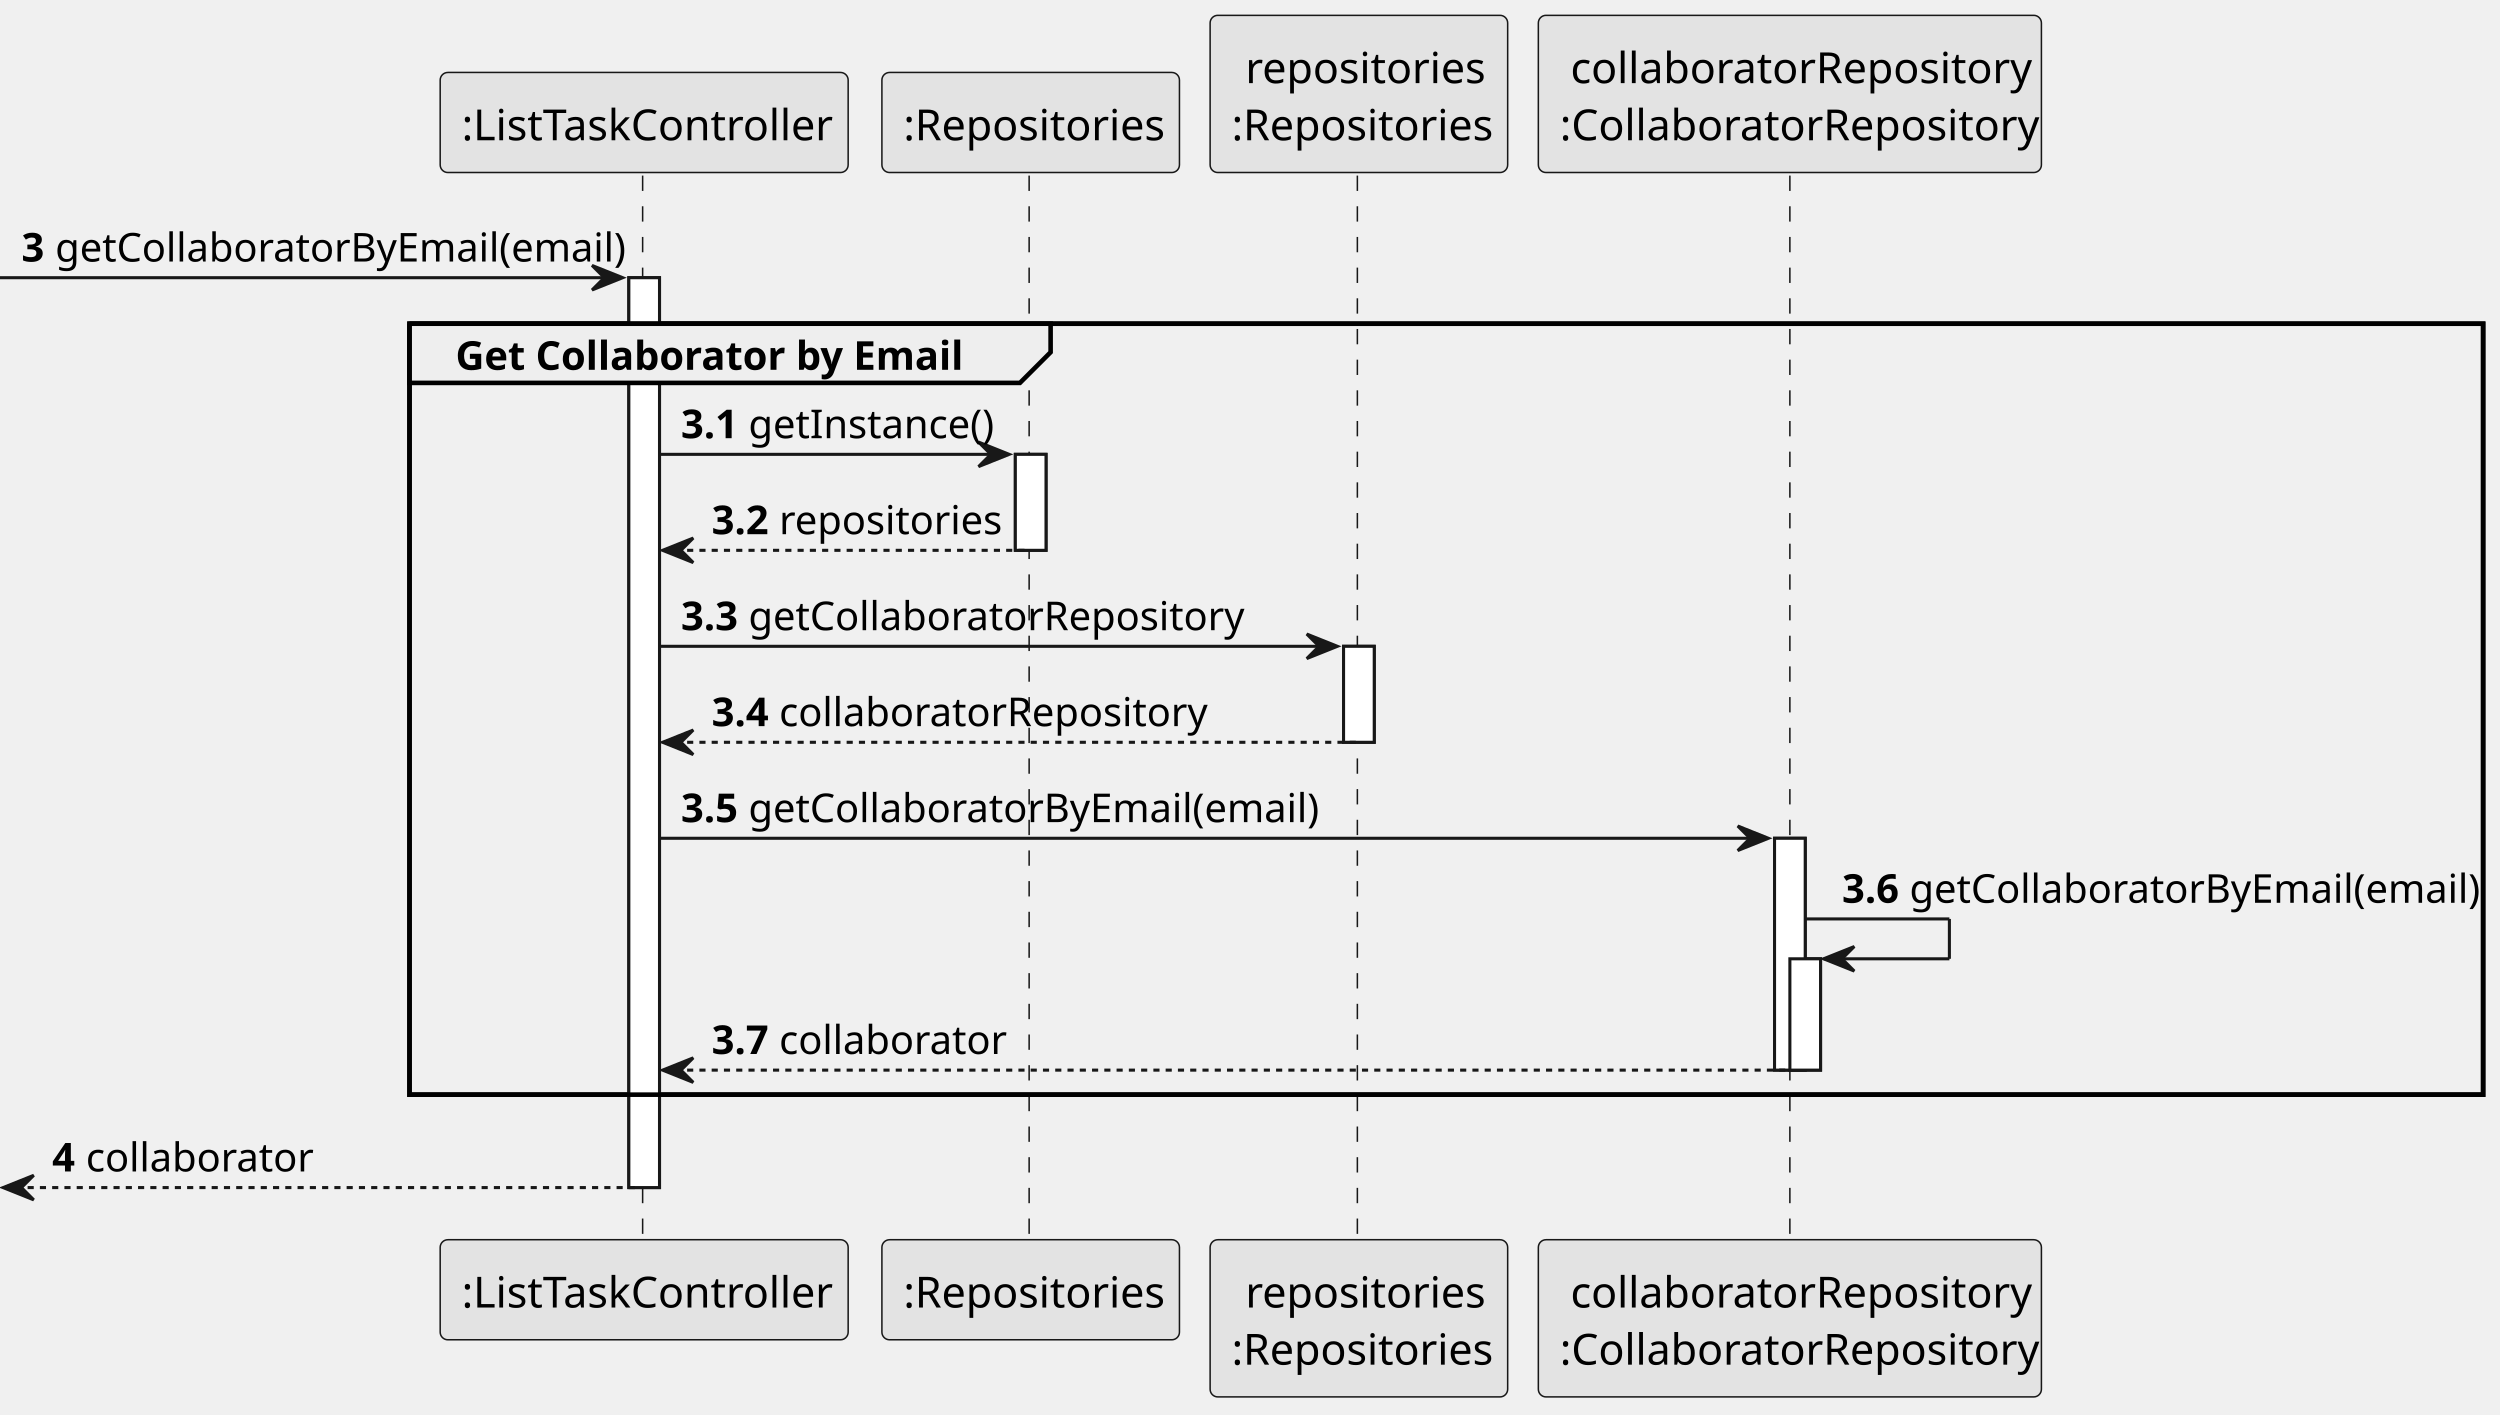
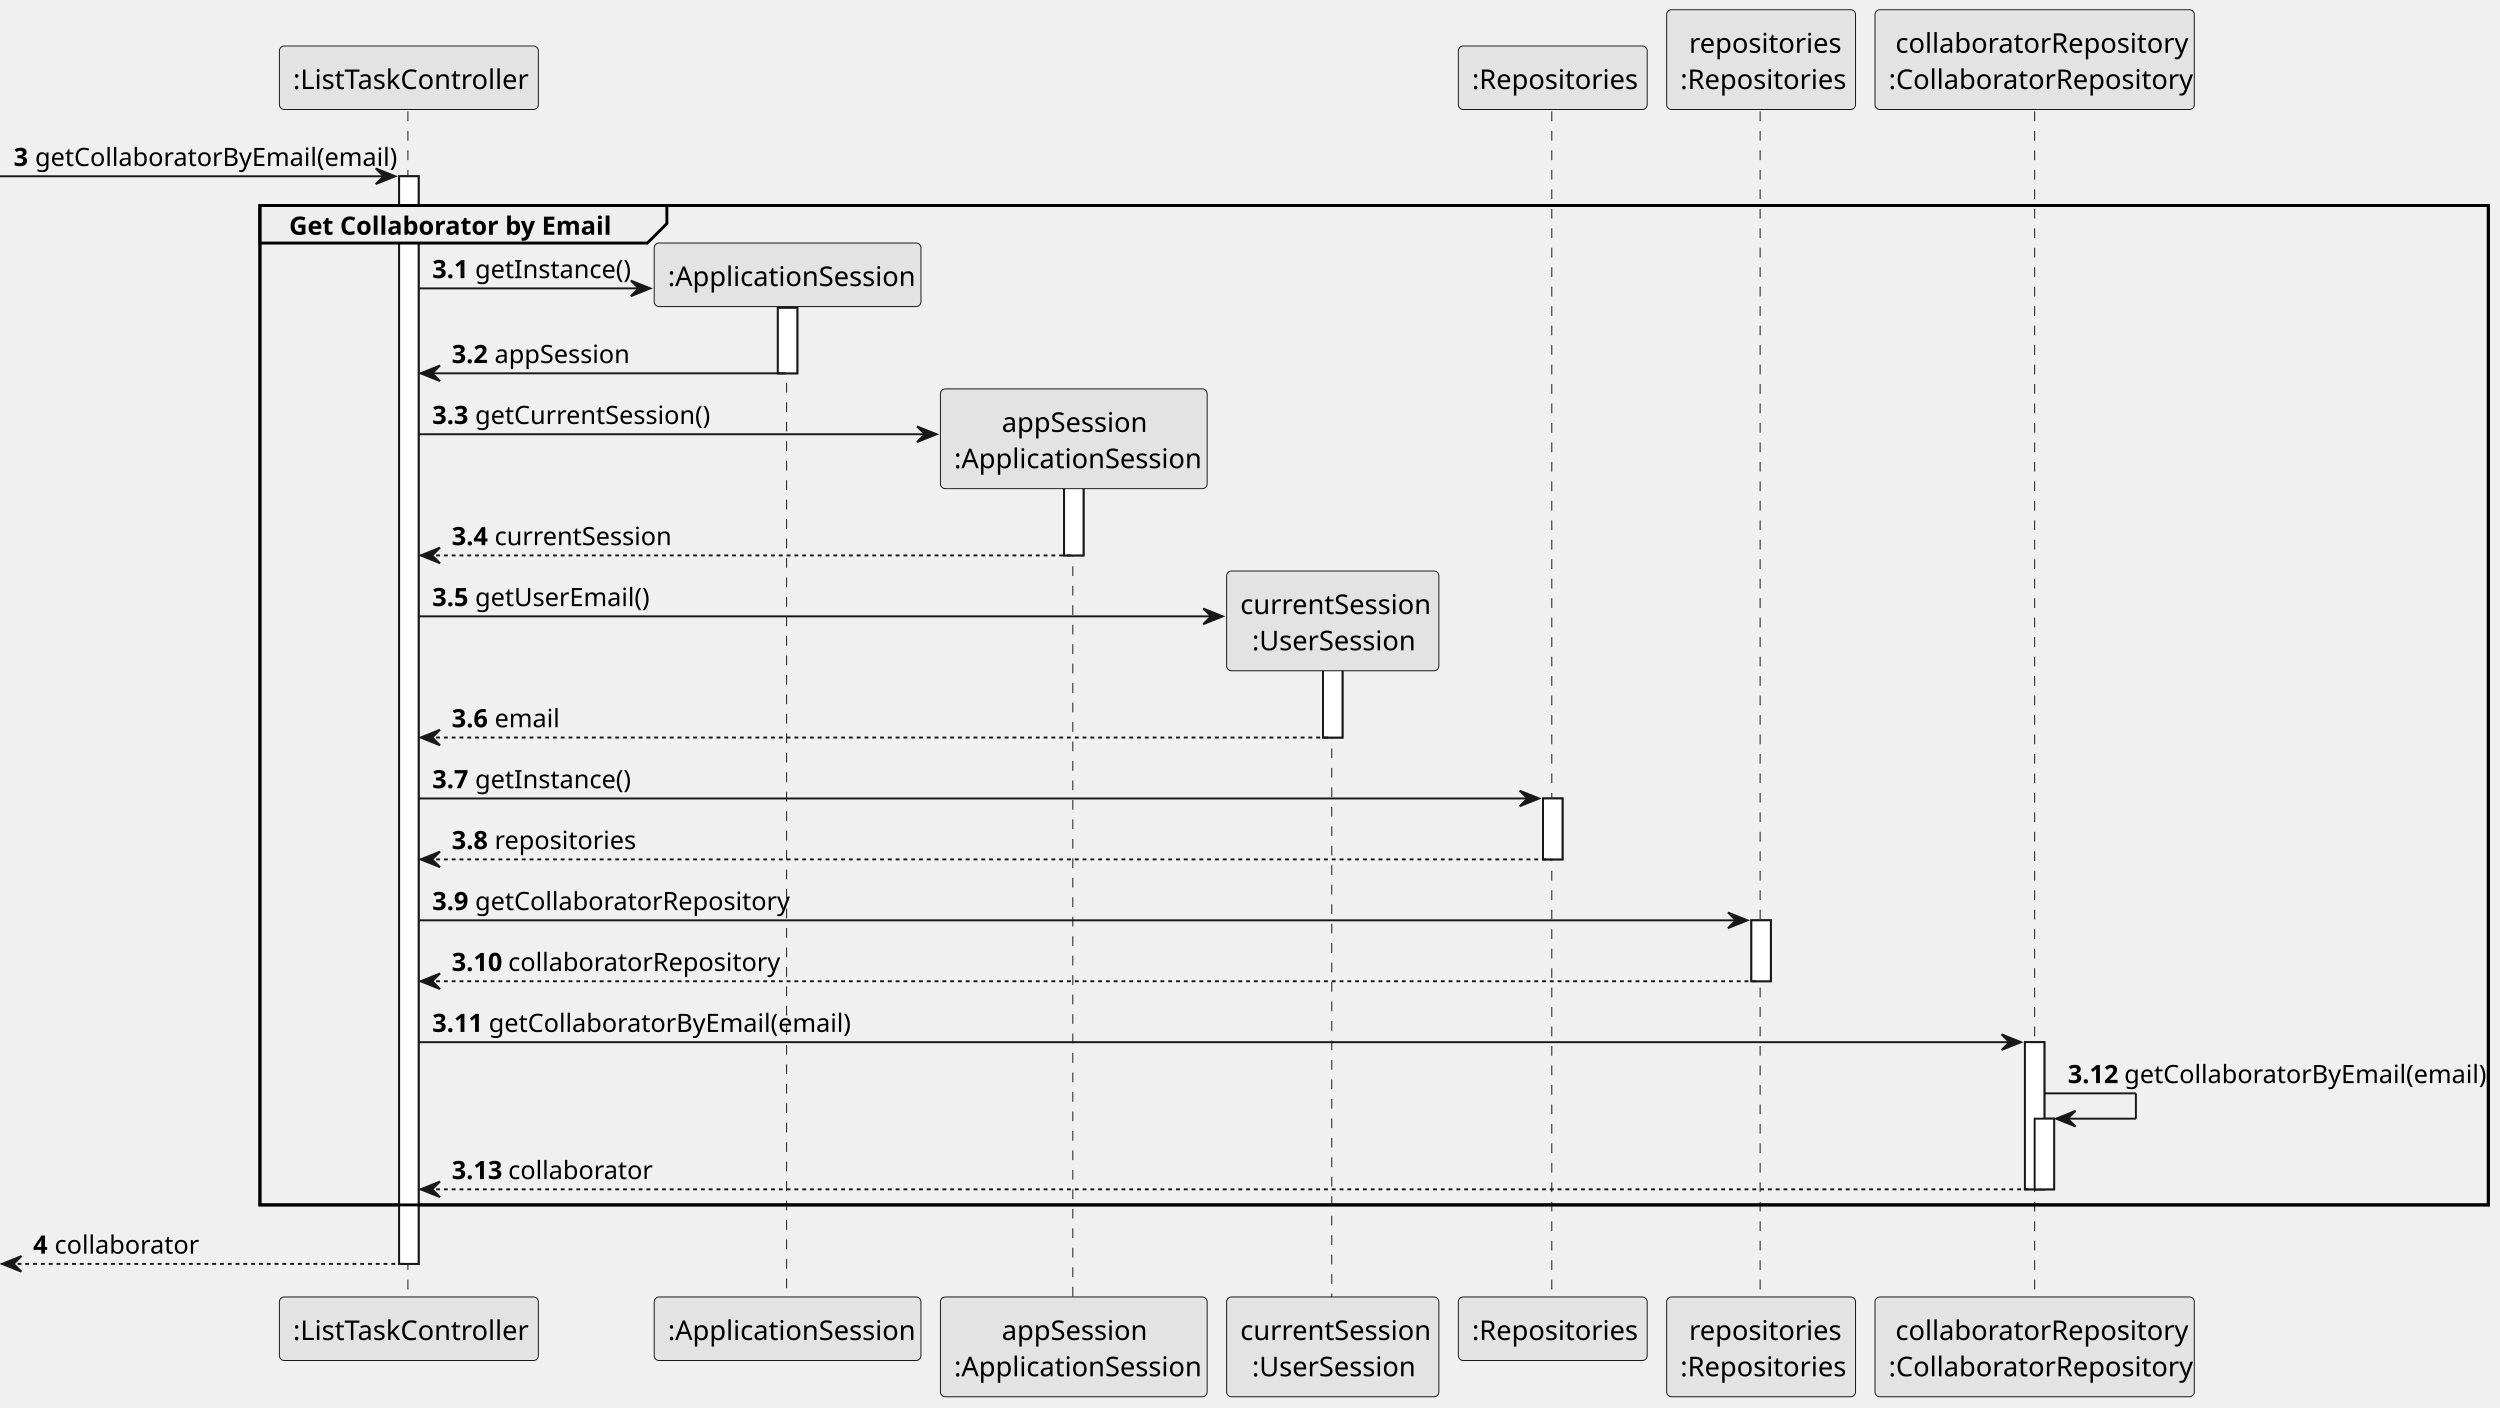
- <svg xmlns="http://www.w3.org/2000/svg" contentStyleType="text/css" height="461px" preserveAspectRatio="none" style="width:815px;height:461px;background:#FFFFFF;" version="1.1" viewBox="0 0 815 461" width="815px" zoomAndPan="magnify">
+ <svg xmlns="http://www.w3.org/2000/svg" contentStyleType="text/css" height="723px" preserveAspectRatio="none" style="width:1284px;height:723px;background:#FFFFFF;" version="1.1" viewBox="0 0 1284 723" width="1284px" zoomAndPan="magnify">
  <defs />
  <g>
-     <rect fill="#FFFFFF" height="296.619" style="stroke:#181818;stroke-width:1.0;" width="10" x="205" y="90.533" />
-     <rect fill="#FFFFFF" height="31.291" style="stroke:#181818;stroke-width:1.0;" width="10" x="331" y="148.115" />
-     <rect fill="#FFFFFF" height="31.291" style="stroke:#181818;stroke-width:1.0;" width="10" x="438" y="210.697" />
-     <rect fill="#FFFFFF" height="75.582" style="stroke:#181818;stroke-width:1.0;" width="10" x="578.5" y="273.279" />
-     <rect fill="#FFFFFF" height="36.291" style="stroke:#181818;stroke-width:1.0;" width="10" x="583.5" y="312.57" />
-     <rect fill="none" height="251.328" style="stroke:#000000;stroke-width:1.5;" width="676" x="133.5" y="105.533" />
-     <line style="stroke:#181818;stroke-width:0.5;stroke-dasharray:5.0,5.0;" x1="209.5" x2="209.5" y1="57.242" y2="405.152" />
-     <line style="stroke:#181818;stroke-width:0.5;stroke-dasharray:5.0,5.0;" x1="335.5" x2="335.5" y1="57.242" y2="405.152" />
-     <line style="stroke:#181818;stroke-width:0.5;stroke-dasharray:5.0,5.0;" x1="442.5" x2="442.5" y1="57.242" y2="405.152" />
-     <line style="stroke:#181818;stroke-width:0.5;stroke-dasharray:5.0,5.0;" x1="583.5" x2="583.5" y1="57.242" y2="405.152" />
+     <rect fill="#FFFFFF" height="558.598" style="stroke:#181818;stroke-width:1.0;" width="10" x="205" y="90.533" />
+     <rect fill="#FFFFFF" height="33.621" style="stroke:#181818;stroke-width:1.0;" width="10" x="399.5" y="158.115" />
+     <rect fill="#FFFFFF" height="52.242" style="stroke:#181818;stroke-width:1.0;" width="10" x="546.5" y="233.027" />
+     <rect fill="#FFFFFF" height="52.242" style="stroke:#181818;stroke-width:1.0;" width="10" x="679.5" y="326.56" />
+     <rect fill="#FFFFFF" height="31.291" style="stroke:#181818;stroke-width:1.0;" width="10" x="792.5" y="410.094" />
+     <rect fill="#FFFFFF" height="31.291" style="stroke:#181818;stroke-width:1.0;" width="10" x="899.5" y="472.676" />
+     <rect fill="#FFFFFF" height="75.582" style="stroke:#181818;stroke-width:1.0;" width="10" x="1040" y="535.258" />
+     <rect fill="#FFFFFF" height="36.291" style="stroke:#181818;stroke-width:1.0;" width="10" x="1045" y="574.549" />
+     <rect fill="none" height="513.307" style="stroke:#000000;stroke-width:1.5;" width="1144.5" x="133.5" y="105.533" />
+     <line style="stroke:#181818;stroke-width:0.5;stroke-dasharray:5.0,5.0;" x1="209.5" x2="209.5" y1="57.242" y2="667.131" />
+     <line style="stroke:#181818;stroke-width:0.5;stroke-dasharray:5.0,5.0;" x1="404" x2="404" y1="156.635" y2="667.131" />
+     <line style="stroke:#181818;stroke-width:0.5;stroke-dasharray:5.0,5.0;" x1="551" x2="551" y1="240.857" y2="667.131" />
+     <line style="stroke:#181818;stroke-width:0.5;stroke-dasharray:5.0,5.0;" x1="684" x2="684" y1="334.391" y2="667.131" />
+     <line style="stroke:#181818;stroke-width:0.5;stroke-dasharray:5.0,5.0;" x1="797" x2="797" y1="57.242" y2="667.131" />
+     <line style="stroke:#181818;stroke-width:0.5;stroke-dasharray:5.0,5.0;" x1="904" x2="904" y1="57.242" y2="667.131" />
+     <line style="stroke:#181818;stroke-width:0.5;stroke-dasharray:5.0,5.0;" x1="1045" x2="1045" y1="57.242" y2="667.131" />
    <rect fill="#E3E3E3" height="32.621" rx="2.5" ry="2.5" style="stroke:#181818;stroke-width:0.5;" width="133" x="143.5" y="23.621" />
    <text fill="#000000" font-family="sans-serif" font-size="14" lengthAdjust="spacing" textLength="119" x="150.5" y="45.728">:ListTaskController</text>
-     <rect fill="#E3E3E3" height="32.621" rx="2.5" ry="2.5" style="stroke:#181818;stroke-width:0.5;" width="133" x="143.5" y="404.152" />
-     <text fill="#000000" font-family="sans-serif" font-size="14" lengthAdjust="spacing" textLength="119" x="150.5" y="426.26">:ListTaskController</text>
-     <rect fill="#E3E3E3" height="32.621" rx="2.5" ry="2.5" style="stroke:#181818;stroke-width:0.5;" width="97" x="287.5" y="23.621" />
-     <text fill="#000000" font-family="sans-serif" font-size="14" lengthAdjust="spacing" textLength="83" x="294.5" y="45.728">:Repositories</text>
-     <rect fill="#E3E3E3" height="32.621" rx="2.5" ry="2.5" style="stroke:#181818;stroke-width:0.5;" width="97" x="287.5" y="404.152" />
-     <text fill="#000000" font-family="sans-serif" font-size="14" lengthAdjust="spacing" textLength="83" x="294.5" y="426.26">:Repositories</text>
-     <rect fill="#E3E3E3" height="51.242" rx="2.5" ry="2.5" style="stroke:#181818;stroke-width:0.5;" width="97" x="394.5" y="5" />
-     <text fill="#000000" font-family="sans-serif" font-size="14" lengthAdjust="spacing" textLength="74" x="406" y="27.107">repositories</text>
-     <text fill="#000000" font-family="sans-serif" font-size="14" lengthAdjust="spacing" textLength="83" x="401.5" y="45.728">:Repositories</text>
-     <rect fill="#E3E3E3" height="51.242" rx="2.5" ry="2.5" style="stroke:#181818;stroke-width:0.5;" width="97" x="394.5" y="404.152" />
-     <text fill="#000000" font-family="sans-serif" font-size="14" lengthAdjust="spacing" textLength="74" x="406" y="426.26">repositories</text>
-     <text fill="#000000" font-family="sans-serif" font-size="14" lengthAdjust="spacing" textLength="83" x="401.5" y="444.881">:Repositories</text>
-     <rect fill="#E3E3E3" height="51.242" rx="2.5" ry="2.5" style="stroke:#181818;stroke-width:0.5;" width="164" x="501.5" y="5" />
-     <text fill="#000000" font-family="sans-serif" font-size="14" lengthAdjust="spacing" textLength="143" x="512" y="27.107">collaboratorRepository</text>
-     <text fill="#000000" font-family="sans-serif" font-size="14" lengthAdjust="spacing" textLength="150" x="508.5" y="45.728">:CollaboratorRepository</text>
-     <rect fill="#E3E3E3" height="51.242" rx="2.5" ry="2.5" style="stroke:#181818;stroke-width:0.5;" width="164" x="501.5" y="404.152" />
-     <text fill="#000000" font-family="sans-serif" font-size="14" lengthAdjust="spacing" textLength="143" x="512" y="426.26">collaboratorRepository</text>
-     <text fill="#000000" font-family="sans-serif" font-size="14" lengthAdjust="spacing" textLength="150" x="508.5" y="444.881">:CollaboratorRepository</text>
-     <rect fill="#FFFFFF" height="296.619" style="stroke:#181818;stroke-width:1.0;" width="10" x="205" y="90.533" />
-     <rect fill="#FFFFFF" height="31.291" style="stroke:#181818;stroke-width:1.0;" width="10" x="331" y="148.115" />
-     <rect fill="#FFFFFF" height="31.291" style="stroke:#181818;stroke-width:1.0;" width="10" x="438" y="210.697" />
-     <rect fill="#FFFFFF" height="75.582" style="stroke:#181818;stroke-width:1.0;" width="10" x="578.5" y="273.279" />
-     <rect fill="#FFFFFF" height="36.291" style="stroke:#181818;stroke-width:1.0;" width="10" x="583.5" y="312.57" />
+     <rect fill="#E3E3E3" height="32.621" rx="2.5" ry="2.5" style="stroke:#181818;stroke-width:0.5;" width="133" x="143.5" y="666.131" />
+     <text fill="#000000" font-family="sans-serif" font-size="14" lengthAdjust="spacing" textLength="119" x="150.5" y="688.238">:ListTaskController</text>
+     <rect fill="#E3E3E3" height="32.621" rx="2.5" ry="2.5" style="stroke:#181818;stroke-width:0.5;" width="137" x="336" y="666.131" />
+     <text fill="#000000" font-family="sans-serif" font-size="14" lengthAdjust="spacing" textLength="123" x="343" y="688.238">:ApplicationSession</text>
+     <rect fill="#E3E3E3" height="51.242" rx="2.5" ry="2.5" style="stroke:#181818;stroke-width:0.5;" width="137" x="483" y="666.131" />
+     <text fill="#000000" font-family="sans-serif" font-size="14" lengthAdjust="spacing" textLength="74" x="514.5" y="688.238">appSession</text>
+     <text fill="#000000" font-family="sans-serif" font-size="14" lengthAdjust="spacing" textLength="123" x="490" y="706.859">:ApplicationSession</text>
+     <rect fill="#E3E3E3" height="51.242" rx="2.5" ry="2.5" style="stroke:#181818;stroke-width:0.5;" width="109" x="630" y="666.131" />
+     <text fill="#000000" font-family="sans-serif" font-size="14" lengthAdjust="spacing" textLength="95" x="637" y="688.238">currentSession</text>
+     <text fill="#000000" font-family="sans-serif" font-size="14" lengthAdjust="spacing" textLength="83" x="643" y="706.859">:UserSession</text>
+     <rect fill="#E3E3E3" height="32.621" rx="2.5" ry="2.5" style="stroke:#181818;stroke-width:0.5;" width="97" x="749" y="23.621" />
+     <text fill="#000000" font-family="sans-serif" font-size="14" lengthAdjust="spacing" textLength="83" x="756" y="45.728">:Repositories</text>
+     <rect fill="#E3E3E3" height="32.621" rx="2.5" ry="2.5" style="stroke:#181818;stroke-width:0.5;" width="97" x="749" y="666.131" />
+     <text fill="#000000" font-family="sans-serif" font-size="14" lengthAdjust="spacing" textLength="83" x="756" y="688.238">:Repositories</text>
+     <rect fill="#E3E3E3" height="51.242" rx="2.5" ry="2.5" style="stroke:#181818;stroke-width:0.5;" width="97" x="856" y="5" />
+     <text fill="#000000" font-family="sans-serif" font-size="14" lengthAdjust="spacing" textLength="74" x="867.5" y="27.107">repositories</text>
+     <text fill="#000000" font-family="sans-serif" font-size="14" lengthAdjust="spacing" textLength="83" x="863" y="45.728">:Repositories</text>
+     <rect fill="#E3E3E3" height="51.242" rx="2.5" ry="2.5" style="stroke:#181818;stroke-width:0.5;" width="97" x="856" y="666.131" />
+     <text fill="#000000" font-family="sans-serif" font-size="14" lengthAdjust="spacing" textLength="74" x="867.5" y="688.238">repositories</text>
+     <text fill="#000000" font-family="sans-serif" font-size="14" lengthAdjust="spacing" textLength="83" x="863" y="706.859">:Repositories</text>
+     <rect fill="#E3E3E3" height="51.242" rx="2.5" ry="2.5" style="stroke:#181818;stroke-width:0.5;" width="164" x="963" y="5" />
+     <text fill="#000000" font-family="sans-serif" font-size="14" lengthAdjust="spacing" textLength="143" x="973.5" y="27.107">collaboratorRepository</text>
+     <text fill="#000000" font-family="sans-serif" font-size="14" lengthAdjust="spacing" textLength="150" x="970" y="45.728">:CollaboratorRepository</text>
+     <rect fill="#E3E3E3" height="51.242" rx="2.5" ry="2.5" style="stroke:#181818;stroke-width:0.5;" width="164" x="963" y="666.131" />
+     <text fill="#000000" font-family="sans-serif" font-size="14" lengthAdjust="spacing" textLength="143" x="973.5" y="688.238">collaboratorRepository</text>
+     <text fill="#000000" font-family="sans-serif" font-size="14" lengthAdjust="spacing" textLength="150" x="970" y="706.859">:CollaboratorRepository</text>
+     <rect fill="#FFFFFF" height="558.598" style="stroke:#181818;stroke-width:1.0;" width="10" x="205" y="90.533" />
+     <rect fill="#FFFFFF" height="33.621" style="stroke:#181818;stroke-width:1.0;" width="10" x="399.5" y="158.115" />
+     <rect fill="#FFFFFF" height="52.242" style="stroke:#181818;stroke-width:1.0;" width="10" x="546.5" y="233.027" />
+     <rect fill="#FFFFFF" height="52.242" style="stroke:#181818;stroke-width:1.0;" width="10" x="679.5" y="326.56" />
+     <rect fill="#FFFFFF" height="31.291" style="stroke:#181818;stroke-width:1.0;" width="10" x="792.5" y="410.094" />
+     <rect fill="#FFFFFF" height="31.291" style="stroke:#181818;stroke-width:1.0;" width="10" x="899.5" y="472.676" />
+     <rect fill="#FFFFFF" height="75.582" style="stroke:#181818;stroke-width:1.0;" width="10" x="1040" y="535.258" />
+     <rect fill="#FFFFFF" height="36.291" style="stroke:#181818;stroke-width:1.0;" width="10" x="1045" y="574.549" />
    <polygon fill="#181818" points="193,86.533,203,90.533,193,94.533,197,90.533" style="stroke:#181818;stroke-width:1.0;" />
    <line style="stroke:#181818;stroke-width:1.0;" x1="0" x2="199" y1="90.533" y2="90.533" />
    <text fill="#000000" font-family="sans-serif" font-size="13" font-weight="bold" lengthAdjust="spacing" textLength="7" x="7" y="85.27">3</text>
    <text fill="#000000" font-family="sans-serif" font-size="13" lengthAdjust="spacing" textLength="175" x="18" y="85.27">getCollaboratorByEmail(email)</text>
    <path d="M133.5,105.533 L342.5,105.533 L342.5,114.824 L332.5,124.824 L133.5,124.824 L133.5,105.533 " fill="#EEEEEE" style="stroke:#000000;stroke-width:1.5;" />
-     <rect fill="none" height="251.328" style="stroke:#000000;stroke-width:1.5;" width="676" x="133.5" y="105.533" />
+     <rect fill="none" height="513.307" style="stroke:#000000;stroke-width:1.5;" width="1144.5" x="133.5" y="105.533" />
    <text fill="#000000" font-family="sans-serif" font-size="13" font-weight="bold" lengthAdjust="spacing" textLength="164" x="148.5" y="120.561">Get Collaborator by Email</text>
-     <polygon fill="#181818" points="319,144.115,329,148.115,319,152.115,323,148.115" style="stroke:#181818;stroke-width:1.0;" />
-     <line style="stroke:#181818;stroke-width:1.0;" x1="215" x2="325" y1="148.115" y2="148.115" />
+     <polygon fill="#181818" points="324,144.115,334,148.115,324,152.115,328,148.115" style="stroke:#181818;stroke-width:1.0;" />
+     <line style="stroke:#181818;stroke-width:1.0;" x1="215" x2="330" y1="148.115" y2="148.115" />
    <text fill="#000000" font-family="sans-serif" font-size="13" font-weight="bold" lengthAdjust="spacing" textLength="18" x="222" y="142.852">3.1</text>
    <text fill="#000000" font-family="sans-serif" font-size="13" lengthAdjust="spacing" textLength="75" x="244" y="142.852">getInstance()</text>
-     <polygon fill="#181818" points="226,175.406,216,179.406,226,183.406,222,179.406" style="stroke:#181818;stroke-width:1.0;" />
-     <line style="stroke:#181818;stroke-width:1.0;stroke-dasharray:2.0,2.0;" x1="220" x2="335" y1="179.406" y2="179.406" />
-     <text fill="#000000" font-family="sans-serif" font-size="13" font-weight="bold" lengthAdjust="spacing" textLength="18" x="232" y="174.144">3.2</text>
-     <text fill="#000000" font-family="sans-serif" font-size="13" lengthAdjust="spacing" textLength="67" x="254" y="174.144">repositories</text>
-     <polygon fill="#181818" points="426,206.697,436,210.697,426,214.697,430,210.697" style="stroke:#181818;stroke-width:1.0;" />
-     <line style="stroke:#181818;stroke-width:1.0;" x1="215" x2="432" y1="210.697" y2="210.697" />
-     <text fill="#000000" font-family="sans-serif" font-size="13" font-weight="bold" lengthAdjust="spacing" textLength="18" x="222" y="205.435">3.3</text>
-     <text fill="#000000" font-family="sans-serif" font-size="13" lengthAdjust="spacing" textLength="149" x="244" y="205.435">getCollaboratorRepository</text>
-     <polygon fill="#181818" points="226,237.988,216,241.988,226,245.988,222,241.988" style="stroke:#181818;stroke-width:1.0;" />
-     <line style="stroke:#181818;stroke-width:1.0;stroke-dasharray:2.0,2.0;" x1="220" x2="442" y1="241.988" y2="241.988" />
-     <text fill="#000000" font-family="sans-serif" font-size="13" font-weight="bold" lengthAdjust="spacing" textLength="18" x="232" y="236.726">3.4</text>
-     <text fill="#000000" font-family="sans-serif" font-size="13" lengthAdjust="spacing" textLength="129" x="254" y="236.726">collaboratorRepository</text>
-     <polygon fill="#181818" points="566.5,269.279,576.5,273.279,566.5,277.279,570.5,273.279" style="stroke:#181818;stroke-width:1.0;" />
-     <line style="stroke:#181818;stroke-width:1.0;" x1="215" x2="572.5" y1="273.279" y2="273.279" />
-     <text fill="#000000" font-family="sans-serif" font-size="13" font-weight="bold" lengthAdjust="spacing" textLength="18" x="222" y="268.017">3.5</text>
-     <text fill="#000000" font-family="sans-serif" font-size="13" lengthAdjust="spacing" textLength="175" x="244" y="268.017">getCollaboratorByEmail(email)</text>
-     <line style="stroke:#181818;stroke-width:1.0;" x1="588.5" x2="635.5" y1="299.57" y2="299.57" />
-     <line style="stroke:#181818;stroke-width:1.0;" x1="635.5" x2="635.5" y1="299.57" y2="312.57" />
-     <line style="stroke:#181818;stroke-width:1.0;" x1="594.5" x2="635.5" y1="312.57" y2="312.57" />
-     <polygon fill="#181818" points="604.5,308.57,594.5,312.57,604.5,316.57,600.5,312.57" style="stroke:#181818;stroke-width:1.0;" />
-     <text fill="#000000" font-family="sans-serif" font-size="13" font-weight="bold" lengthAdjust="spacing" textLength="18" x="600.5" y="294.308">3.6</text>
-     <text fill="#000000" font-family="sans-serif" font-size="13" lengthAdjust="spacing" textLength="175" x="622.5" y="294.308">getCollaboratorByEmail(email)</text>
-     <polygon fill="#181818" points="226,344.861,216,348.861,226,352.861,222,348.861" style="stroke:#181818;stroke-width:1.0;" />
-     <line style="stroke:#181818;stroke-width:1.0;stroke-dasharray:2.0,2.0;" x1="220" x2="582.5" y1="348.861" y2="348.861" />
-     <text fill="#000000" font-family="sans-serif" font-size="13" font-weight="bold" lengthAdjust="spacing" textLength="18" x="232" y="343.599">3.7</text>
-     <text fill="#000000" font-family="sans-serif" font-size="13" lengthAdjust="spacing" textLength="67" x="254" y="343.599">collaborator</text>
-     <polygon fill="#181818" points="11,383.152,1,387.152,11,391.152,7,387.152" style="stroke:#181818;stroke-width:1.0;" />
-     <line style="stroke:#181818;stroke-width:1.0;stroke-dasharray:2.0,2.0;" x1="5" x2="209" y1="387.152" y2="387.152" />
-     <text fill="#000000" font-family="sans-serif" font-size="13" font-weight="bold" lengthAdjust="spacing" textLength="7" x="17" y="381.89">4</text>
-     <text fill="#000000" font-family="sans-serif" font-size="13" lengthAdjust="spacing" textLength="67" x="28" y="381.89">collaborator</text>
+     <rect fill="#E3E3E3" height="32.621" rx="2.5" ry="2.5" style="stroke:#181818;stroke-width:0.5;" width="137" x="336" y="124.824" />
+     <text fill="#000000" font-family="sans-serif" font-size="14" lengthAdjust="spacing" textLength="123" x="343" y="146.932">:ApplicationSession</text>
+     <polygon fill="#181818" points="226,187.736,216,191.736,226,195.736,222,191.736" style="stroke:#181818;stroke-width:1.0;" />
+     <line style="stroke:#181818;stroke-width:1.0;" x1="220" x2="403.5" y1="191.736" y2="191.736" />
+     <text fill="#000000" font-family="sans-serif" font-size="13" font-weight="bold" lengthAdjust="spacing" textLength="18" x="232" y="186.474">3.2</text>
+     <text fill="#000000" font-family="sans-serif" font-size="13" lengthAdjust="spacing" textLength="68" x="254" y="186.474">appSession</text>
+     <polygon fill="#181818" points="471,219.027,481,223.027,471,227.027,475,223.027" style="stroke:#181818;stroke-width:1.0;" />
+     <line style="stroke:#181818;stroke-width:1.0;" x1="215" x2="477" y1="223.027" y2="223.027" />
+     <text fill="#000000" font-family="sans-serif" font-size="13" font-weight="bold" lengthAdjust="spacing" textLength="18" x="222" y="217.765">3.3</text>
+     <text fill="#000000" font-family="sans-serif" font-size="13" lengthAdjust="spacing" textLength="115" x="244" y="217.765">getCurrentSession()</text>
+     <rect fill="#E3E3E3" height="51.242" rx="2.5" ry="2.5" style="stroke:#181818;stroke-width:0.5;" width="137" x="483" y="199.736" />
+     <text fill="#000000" font-family="sans-serif" font-size="14" lengthAdjust="spacing" textLength="74" x="514.5" y="221.844">appSession</text>
+     <text fill="#000000" font-family="sans-serif" font-size="14" lengthAdjust="spacing" textLength="123" x="490" y="240.465">:ApplicationSession</text>
+     <polygon fill="#181818" points="226,281.269,216,285.269,226,289.269,222,285.269" style="stroke:#181818;stroke-width:1.0;" />
+     <line style="stroke:#181818;stroke-width:1.0;stroke-dasharray:2.0,2.0;" x1="220" x2="550.5" y1="285.269" y2="285.269" />
+     <text fill="#000000" font-family="sans-serif" font-size="13" font-weight="bold" lengthAdjust="spacing" textLength="18" x="232" y="280.007">3.4</text>
+     <text fill="#000000" font-family="sans-serif" font-size="13" lengthAdjust="spacing" textLength="87" x="254" y="280.007">currentSession</text>
+     <polygon fill="#181818" points="618,312.56,628,316.56,618,320.56,622,316.56" style="stroke:#181818;stroke-width:1.0;" />
+     <line style="stroke:#181818;stroke-width:1.0;" x1="215" x2="624" y1="316.56" y2="316.56" />
+     <text fill="#000000" font-family="sans-serif" font-size="13" font-weight="bold" lengthAdjust="spacing" textLength="18" x="222" y="311.298">3.5</text>
+     <text fill="#000000" font-family="sans-serif" font-size="13" lengthAdjust="spacing" textLength="86" x="244" y="311.298">getUserEmail()</text>
+     <rect fill="#E3E3E3" height="51.242" rx="2.5" ry="2.5" style="stroke:#181818;stroke-width:0.5;" width="109" x="630" y="293.269" />
+     <text fill="#000000" font-family="sans-serif" font-size="14" lengthAdjust="spacing" textLength="95" x="637" y="315.377">currentSession</text>
+     <text fill="#000000" font-family="sans-serif" font-size="14" lengthAdjust="spacing" textLength="83" x="643" y="333.998">:UserSession</text>
+     <polygon fill="#181818" points="226,374.803,216,378.803,226,382.803,222,378.803" style="stroke:#181818;stroke-width:1.0;" />
+     <line style="stroke:#181818;stroke-width:1.0;stroke-dasharray:2.0,2.0;" x1="220" x2="683.5" y1="378.803" y2="378.803" />
+     <text fill="#000000" font-family="sans-serif" font-size="13" font-weight="bold" lengthAdjust="spacing" textLength="18" x="232" y="373.54">3.6</text>
+     <text fill="#000000" font-family="sans-serif" font-size="13" lengthAdjust="spacing" textLength="31" x="254" y="373.54">email</text>
+     <polygon fill="#181818" points="780.5,406.094,790.5,410.094,780.5,414.094,784.5,410.094" style="stroke:#181818;stroke-width:1.0;" />
+     <line style="stroke:#181818;stroke-width:1.0;" x1="215" x2="786.5" y1="410.094" y2="410.094" />
+     <text fill="#000000" font-family="sans-serif" font-size="13" font-weight="bold" lengthAdjust="spacing" textLength="18" x="222" y="404.831">3.7</text>
+     <text fill="#000000" font-family="sans-serif" font-size="13" lengthAdjust="spacing" textLength="75" x="244" y="404.831">getInstance()</text>
+     <polygon fill="#181818" points="226,437.385,216,441.385,226,445.385,222,441.385" style="stroke:#181818;stroke-width:1.0;" />
+     <line style="stroke:#181818;stroke-width:1.0;stroke-dasharray:2.0,2.0;" x1="220" x2="796.5" y1="441.385" y2="441.385" />
+     <text fill="#000000" font-family="sans-serif" font-size="13" font-weight="bold" lengthAdjust="spacing" textLength="18" x="232" y="436.122">3.8</text>
+     <text fill="#000000" font-family="sans-serif" font-size="13" lengthAdjust="spacing" textLength="67" x="254" y="436.122">repositories</text>
+     <polygon fill="#181818" points="887.5,468.676,897.5,472.676,887.5,476.676,891.5,472.676" style="stroke:#181818;stroke-width:1.0;" />
+     <line style="stroke:#181818;stroke-width:1.0;" x1="215" x2="893.5" y1="472.676" y2="472.676" />
+     <text fill="#000000" font-family="sans-serif" font-size="13" font-weight="bold" lengthAdjust="spacing" textLength="18" x="222" y="467.413">3.9</text>
+     <text fill="#000000" font-family="sans-serif" font-size="13" lengthAdjust="spacing" textLength="149" x="244" y="467.413">getCollaboratorRepository</text>
+     <polygon fill="#181818" points="226,499.967,216,503.967,226,507.967,222,503.967" style="stroke:#181818;stroke-width:1.0;" />
+     <line style="stroke:#181818;stroke-width:1.0;stroke-dasharray:2.0,2.0;" x1="220" x2="903.5" y1="503.967" y2="503.967" />
+     <text fill="#000000" font-family="sans-serif" font-size="13" font-weight="bold" lengthAdjust="spacing" textLength="25" x="232" y="498.704">3.10</text>
+     <text fill="#000000" font-family="sans-serif" font-size="13" lengthAdjust="spacing" textLength="129" x="261" y="498.704">collaboratorRepository</text>
+     <polygon fill="#181818" points="1028,531.258,1038,535.258,1028,539.258,1032,535.258" style="stroke:#181818;stroke-width:1.0;" />
+     <line style="stroke:#181818;stroke-width:1.0;" x1="215" x2="1034" y1="535.258" y2="535.258" />
+     <text fill="#000000" font-family="sans-serif" font-size="13" font-weight="bold" lengthAdjust="spacing" textLength="25" x="222" y="529.995">3.11</text>
+     <text fill="#000000" font-family="sans-serif" font-size="13" lengthAdjust="spacing" textLength="175" x="251" y="529.995">getCollaboratorByEmail(email)</text>
+     <line style="stroke:#181818;stroke-width:1.0;" x1="1050" x2="1097" y1="561.549" y2="561.549" />
+     <line style="stroke:#181818;stroke-width:1.0;" x1="1097" x2="1097" y1="561.549" y2="574.549" />
+     <line style="stroke:#181818;stroke-width:1.0;" x1="1056" x2="1097" y1="574.549" y2="574.549" />
+     <polygon fill="#181818" points="1066,570.549,1056,574.549,1066,578.549,1062,574.549" style="stroke:#181818;stroke-width:1.0;" />
+     <text fill="#000000" font-family="sans-serif" font-size="13" font-weight="bold" lengthAdjust="spacing" textLength="25" x="1062" y="556.286">3.12</text>
+     <text fill="#000000" font-family="sans-serif" font-size="13" lengthAdjust="spacing" textLength="175" x="1091" y="556.286">getCollaboratorByEmail(email)</text>
+     <polygon fill="#181818" points="226,606.84,216,610.84,226,614.84,222,610.84" style="stroke:#181818;stroke-width:1.0;" />
+     <line style="stroke:#181818;stroke-width:1.0;stroke-dasharray:2.0,2.0;" x1="220" x2="1044" y1="610.84" y2="610.84" />
+     <text fill="#000000" font-family="sans-serif" font-size="13" font-weight="bold" lengthAdjust="spacing" textLength="25" x="232" y="605.577">3.13</text>
+     <text fill="#000000" font-family="sans-serif" font-size="13" lengthAdjust="spacing" textLength="67" x="261" y="605.577">collaborator</text>
+     <polygon fill="#181818" points="11,645.131,1,649.131,11,653.131,7,649.131" style="stroke:#181818;stroke-width:1.0;" />
+     <line style="stroke:#181818;stroke-width:1.0;stroke-dasharray:2.0,2.0;" x1="5" x2="209" y1="649.131" y2="649.131" />
+     <text fill="#000000" font-family="sans-serif" font-size="13" font-weight="bold" lengthAdjust="spacing" textLength="7" x="17" y="643.868">4</text>
+     <text fill="#000000" font-family="sans-serif" font-size="13" lengthAdjust="spacing" textLength="67" x="28" y="643.868">collaborator</text>
  </g>
</svg>
